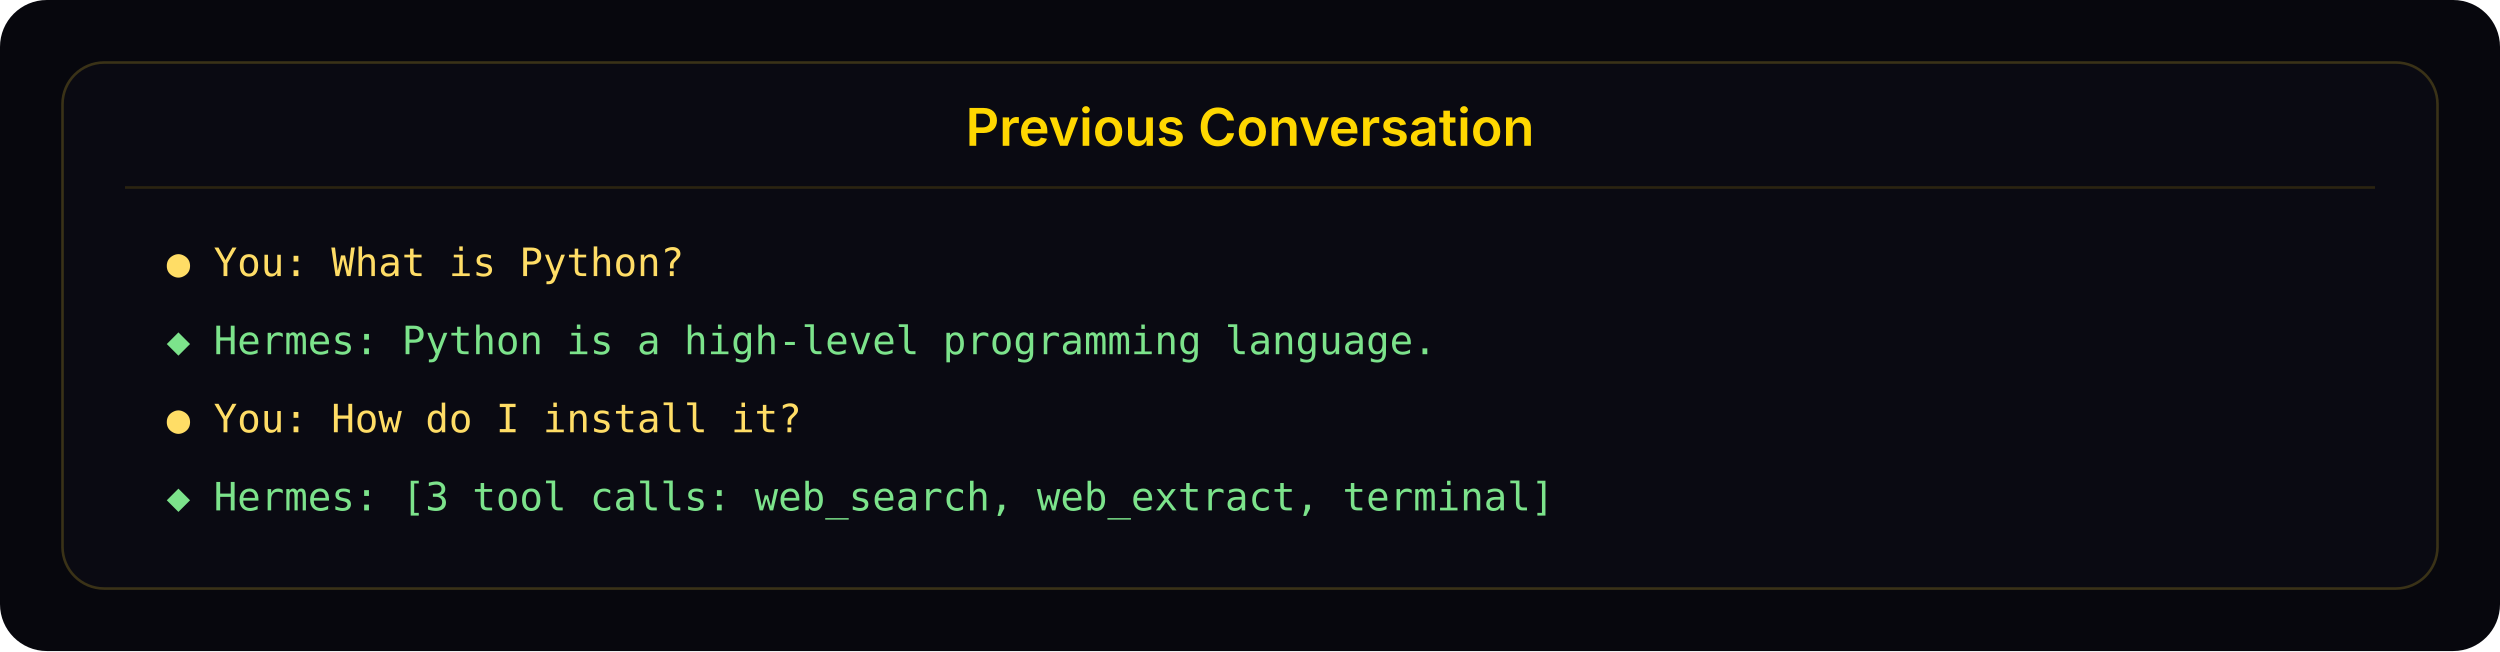
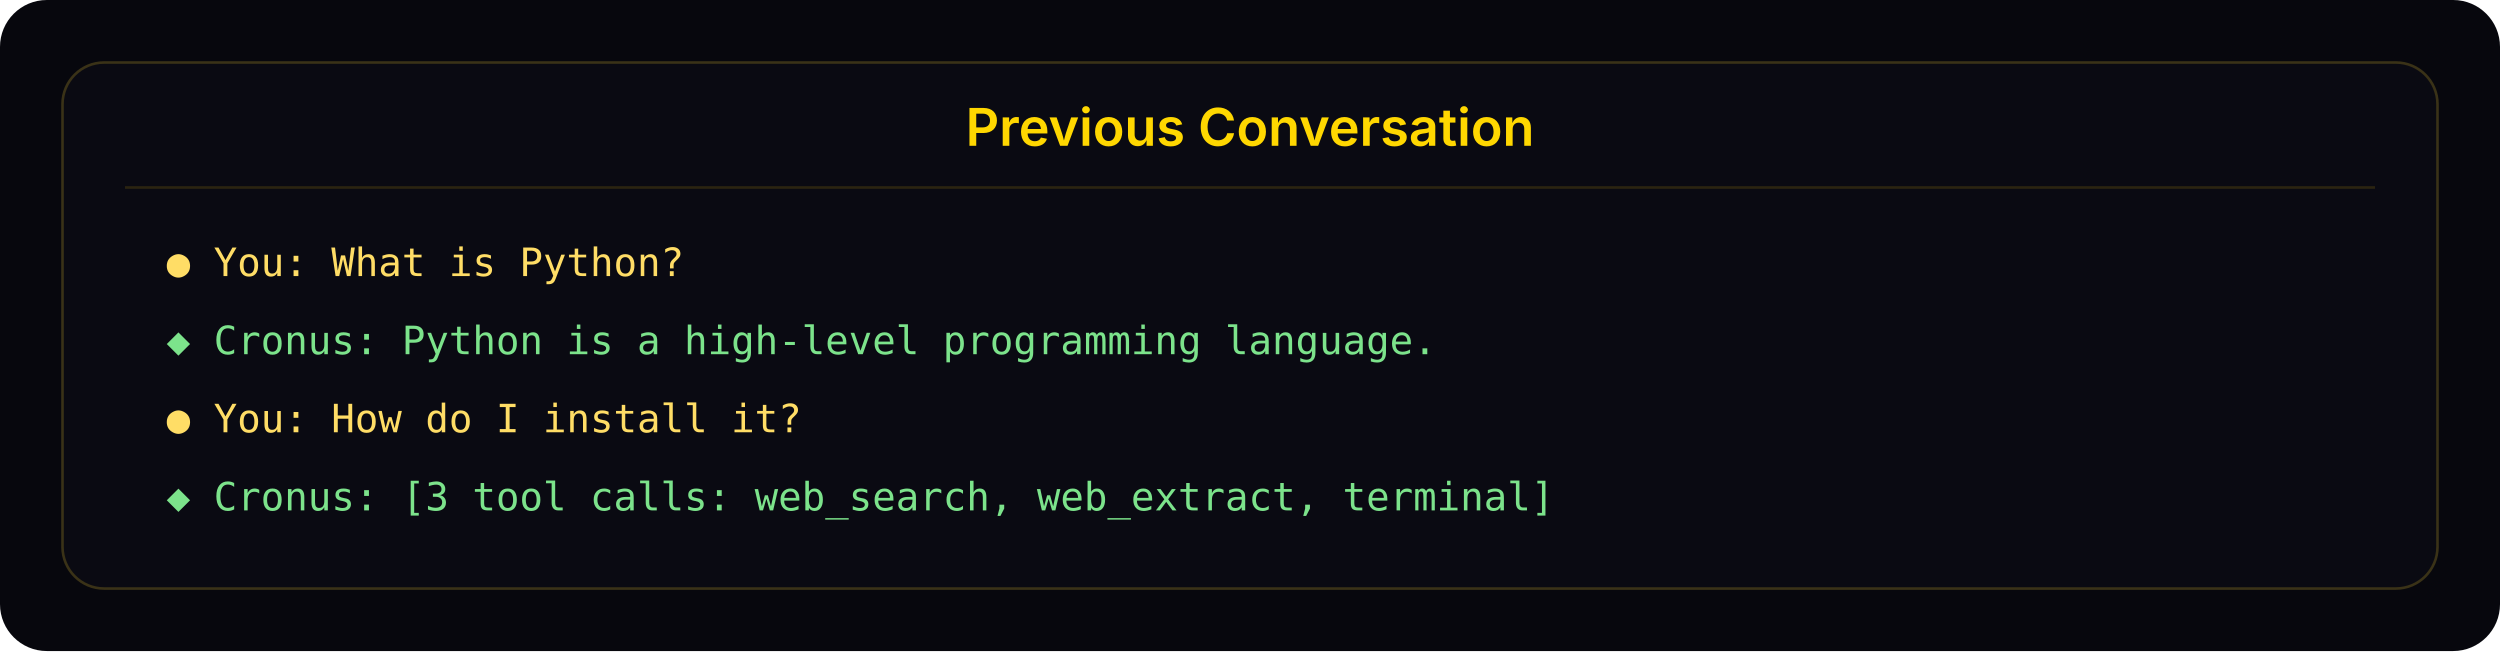
<svg xmlns="http://www.w3.org/2000/svg" width="960" height="250" viewBox="0 0 960 250" role="img" aria-labelledby="title desc">
  <rect width="960" height="250" rx="18" fill="#07070d" />
  <rect x="24" y="24" width="912" height="202" rx="16" fill="#0a0a12" stroke="#3a3217" />
  <text x="480" y="56" text-anchor="middle" fill="#ffd700" font-family="Inter, sans-serif" font-size="20" font-weight="600">Previous Conversation</text>
  <line x1="48" y1="72" x2="912" y2="72" stroke="#2b2410" />
  <text x="64" y="106" fill="#ffdd66" font-family="JetBrains Mono, monospace" font-size="15">● You: What is Python?</text>
-   <text x="64" y="136" fill="#7ce38b" font-family="JetBrains Mono, monospace" font-size="15">◆ Hermes: Python is a high-level programming language.</text>
+   <text x="64" y="136" fill="#7ce38b" font-family="JetBrains Mono, monospace" font-size="15">◆ Cronus: Python is a high-level programming language.</text>
  <text x="64" y="166" fill="#ffdd66" font-family="JetBrains Mono, monospace" font-size="15">● You: How do I install it?</text>
-   <text x="64" y="196" fill="#7ce38b" font-family="JetBrains Mono, monospace" font-size="15">◆ Hermes: [3 tool calls: web_search, web_extract, terminal]</text>
+   <text x="64" y="196" fill="#7ce38b" font-family="JetBrains Mono, monospace" font-size="15">◆ Cronus: [3 tool calls: web_search, web_extract, terminal]</text>
</svg>
